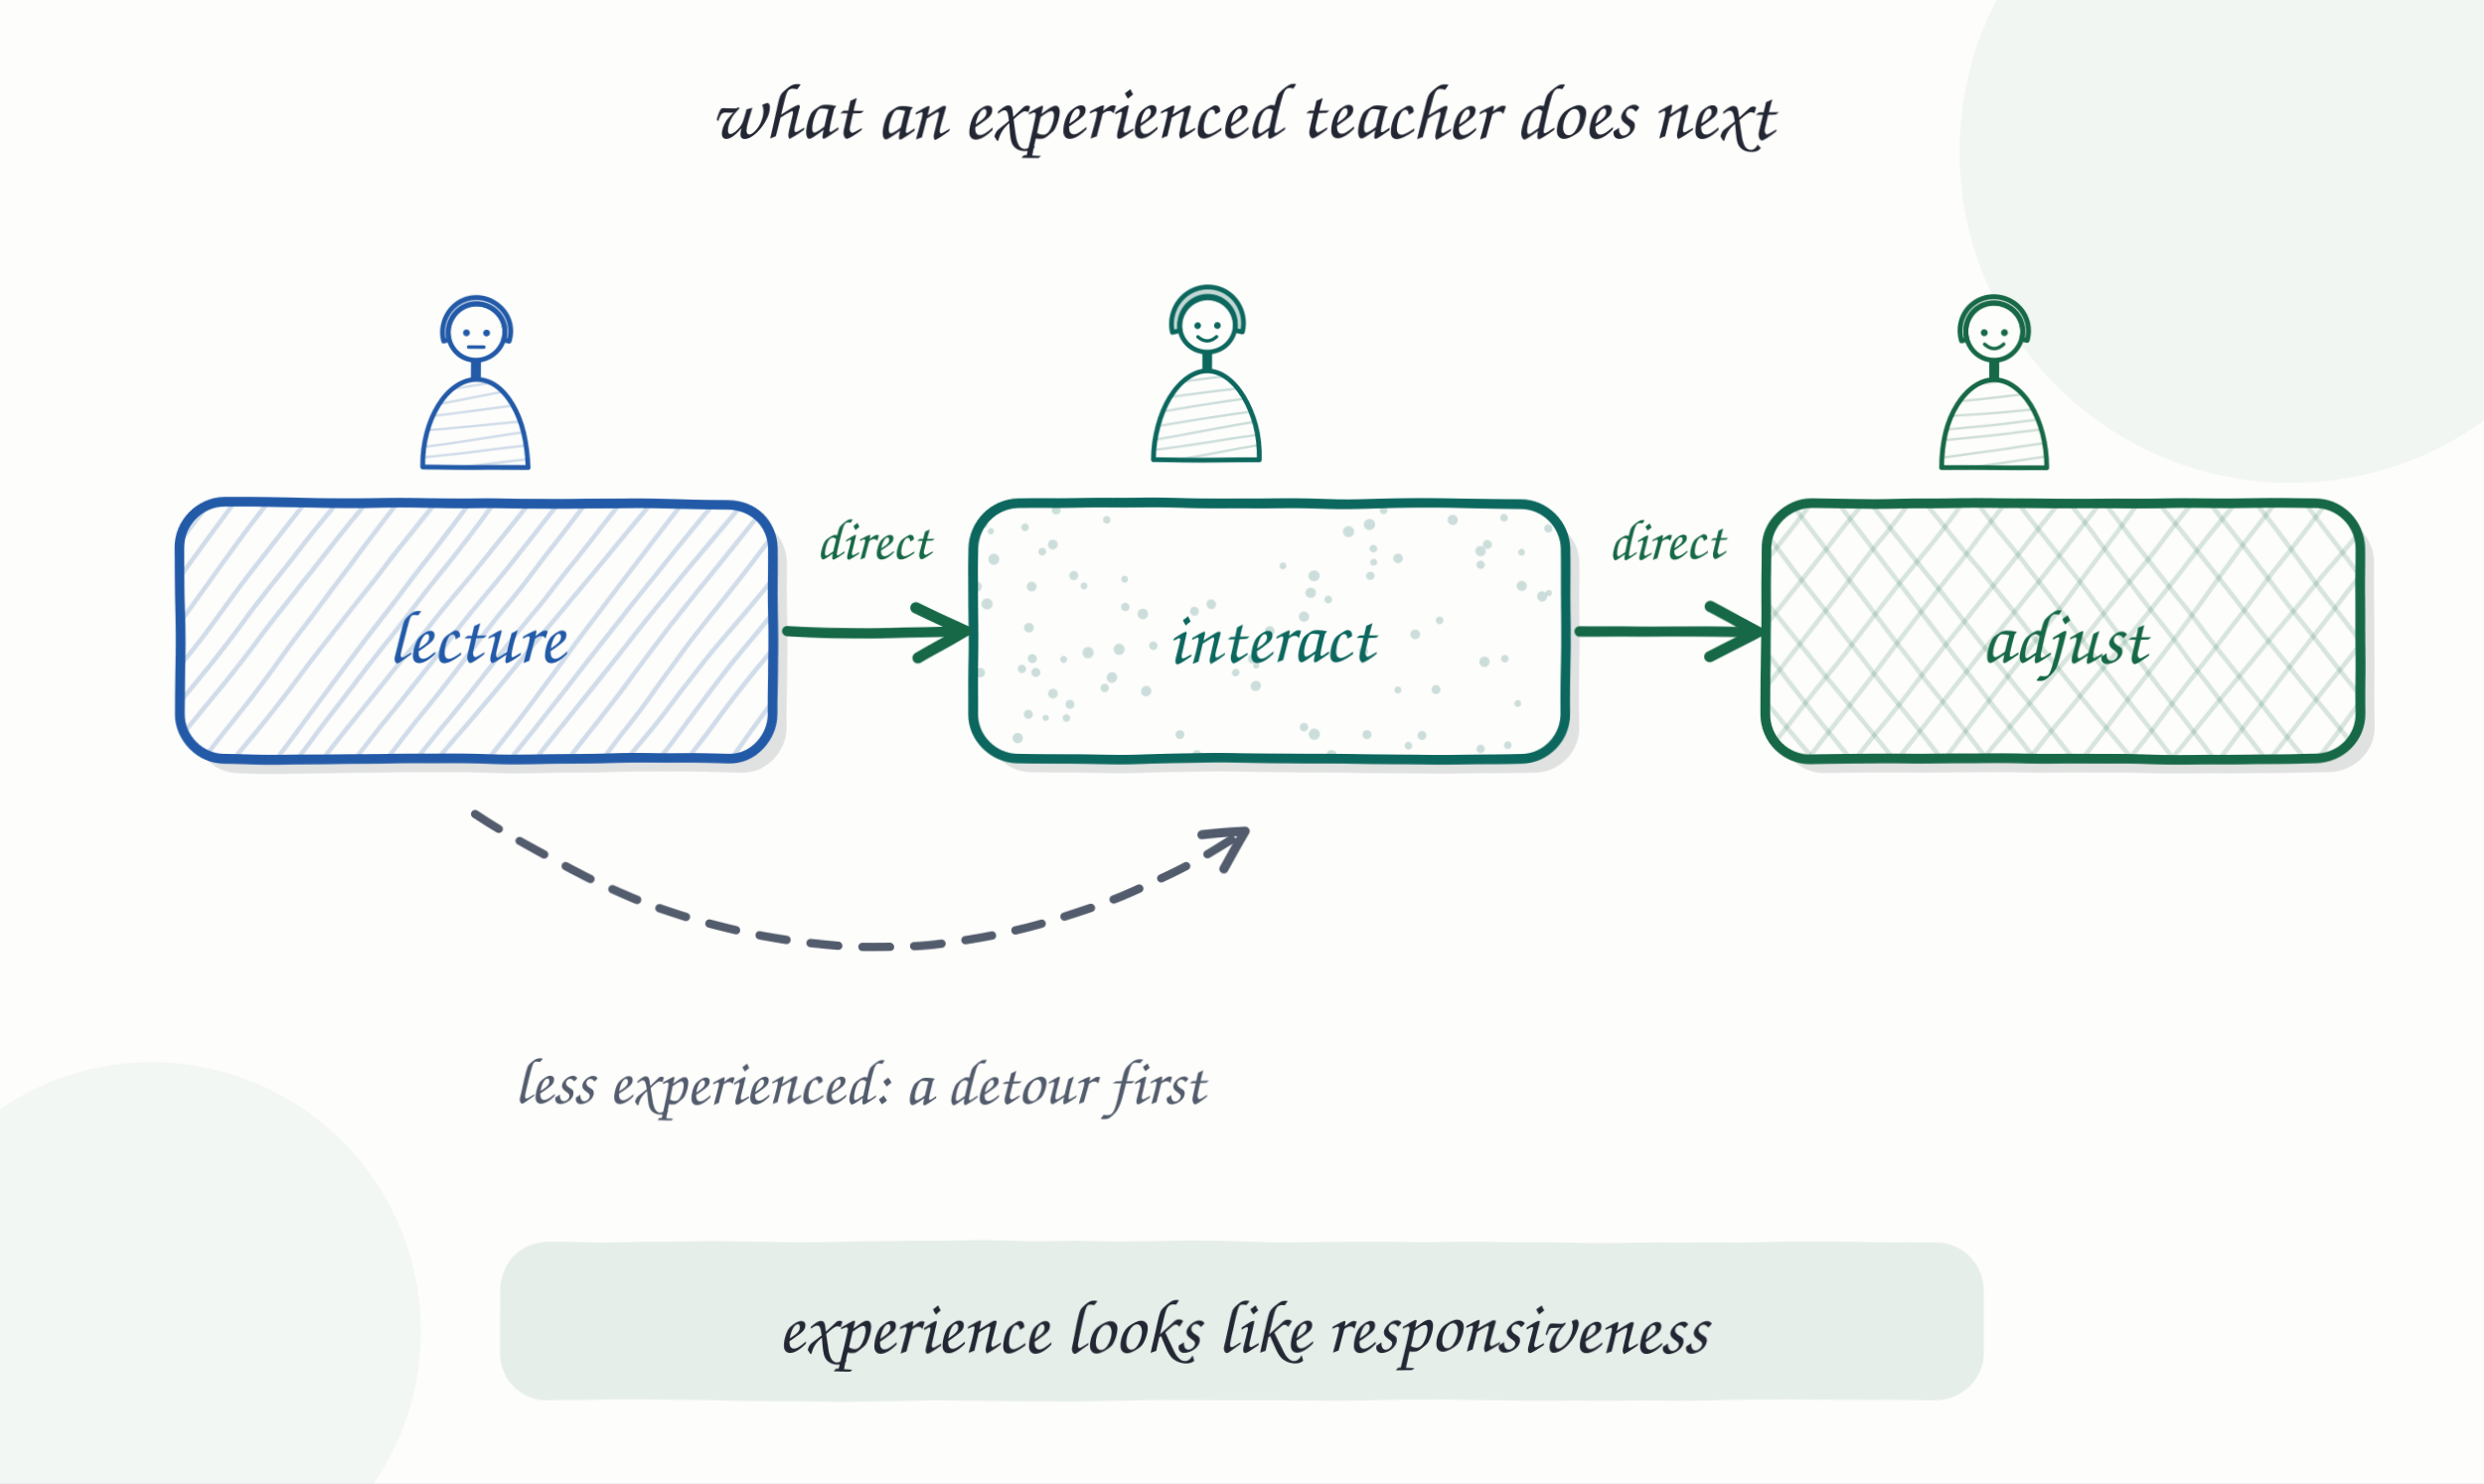
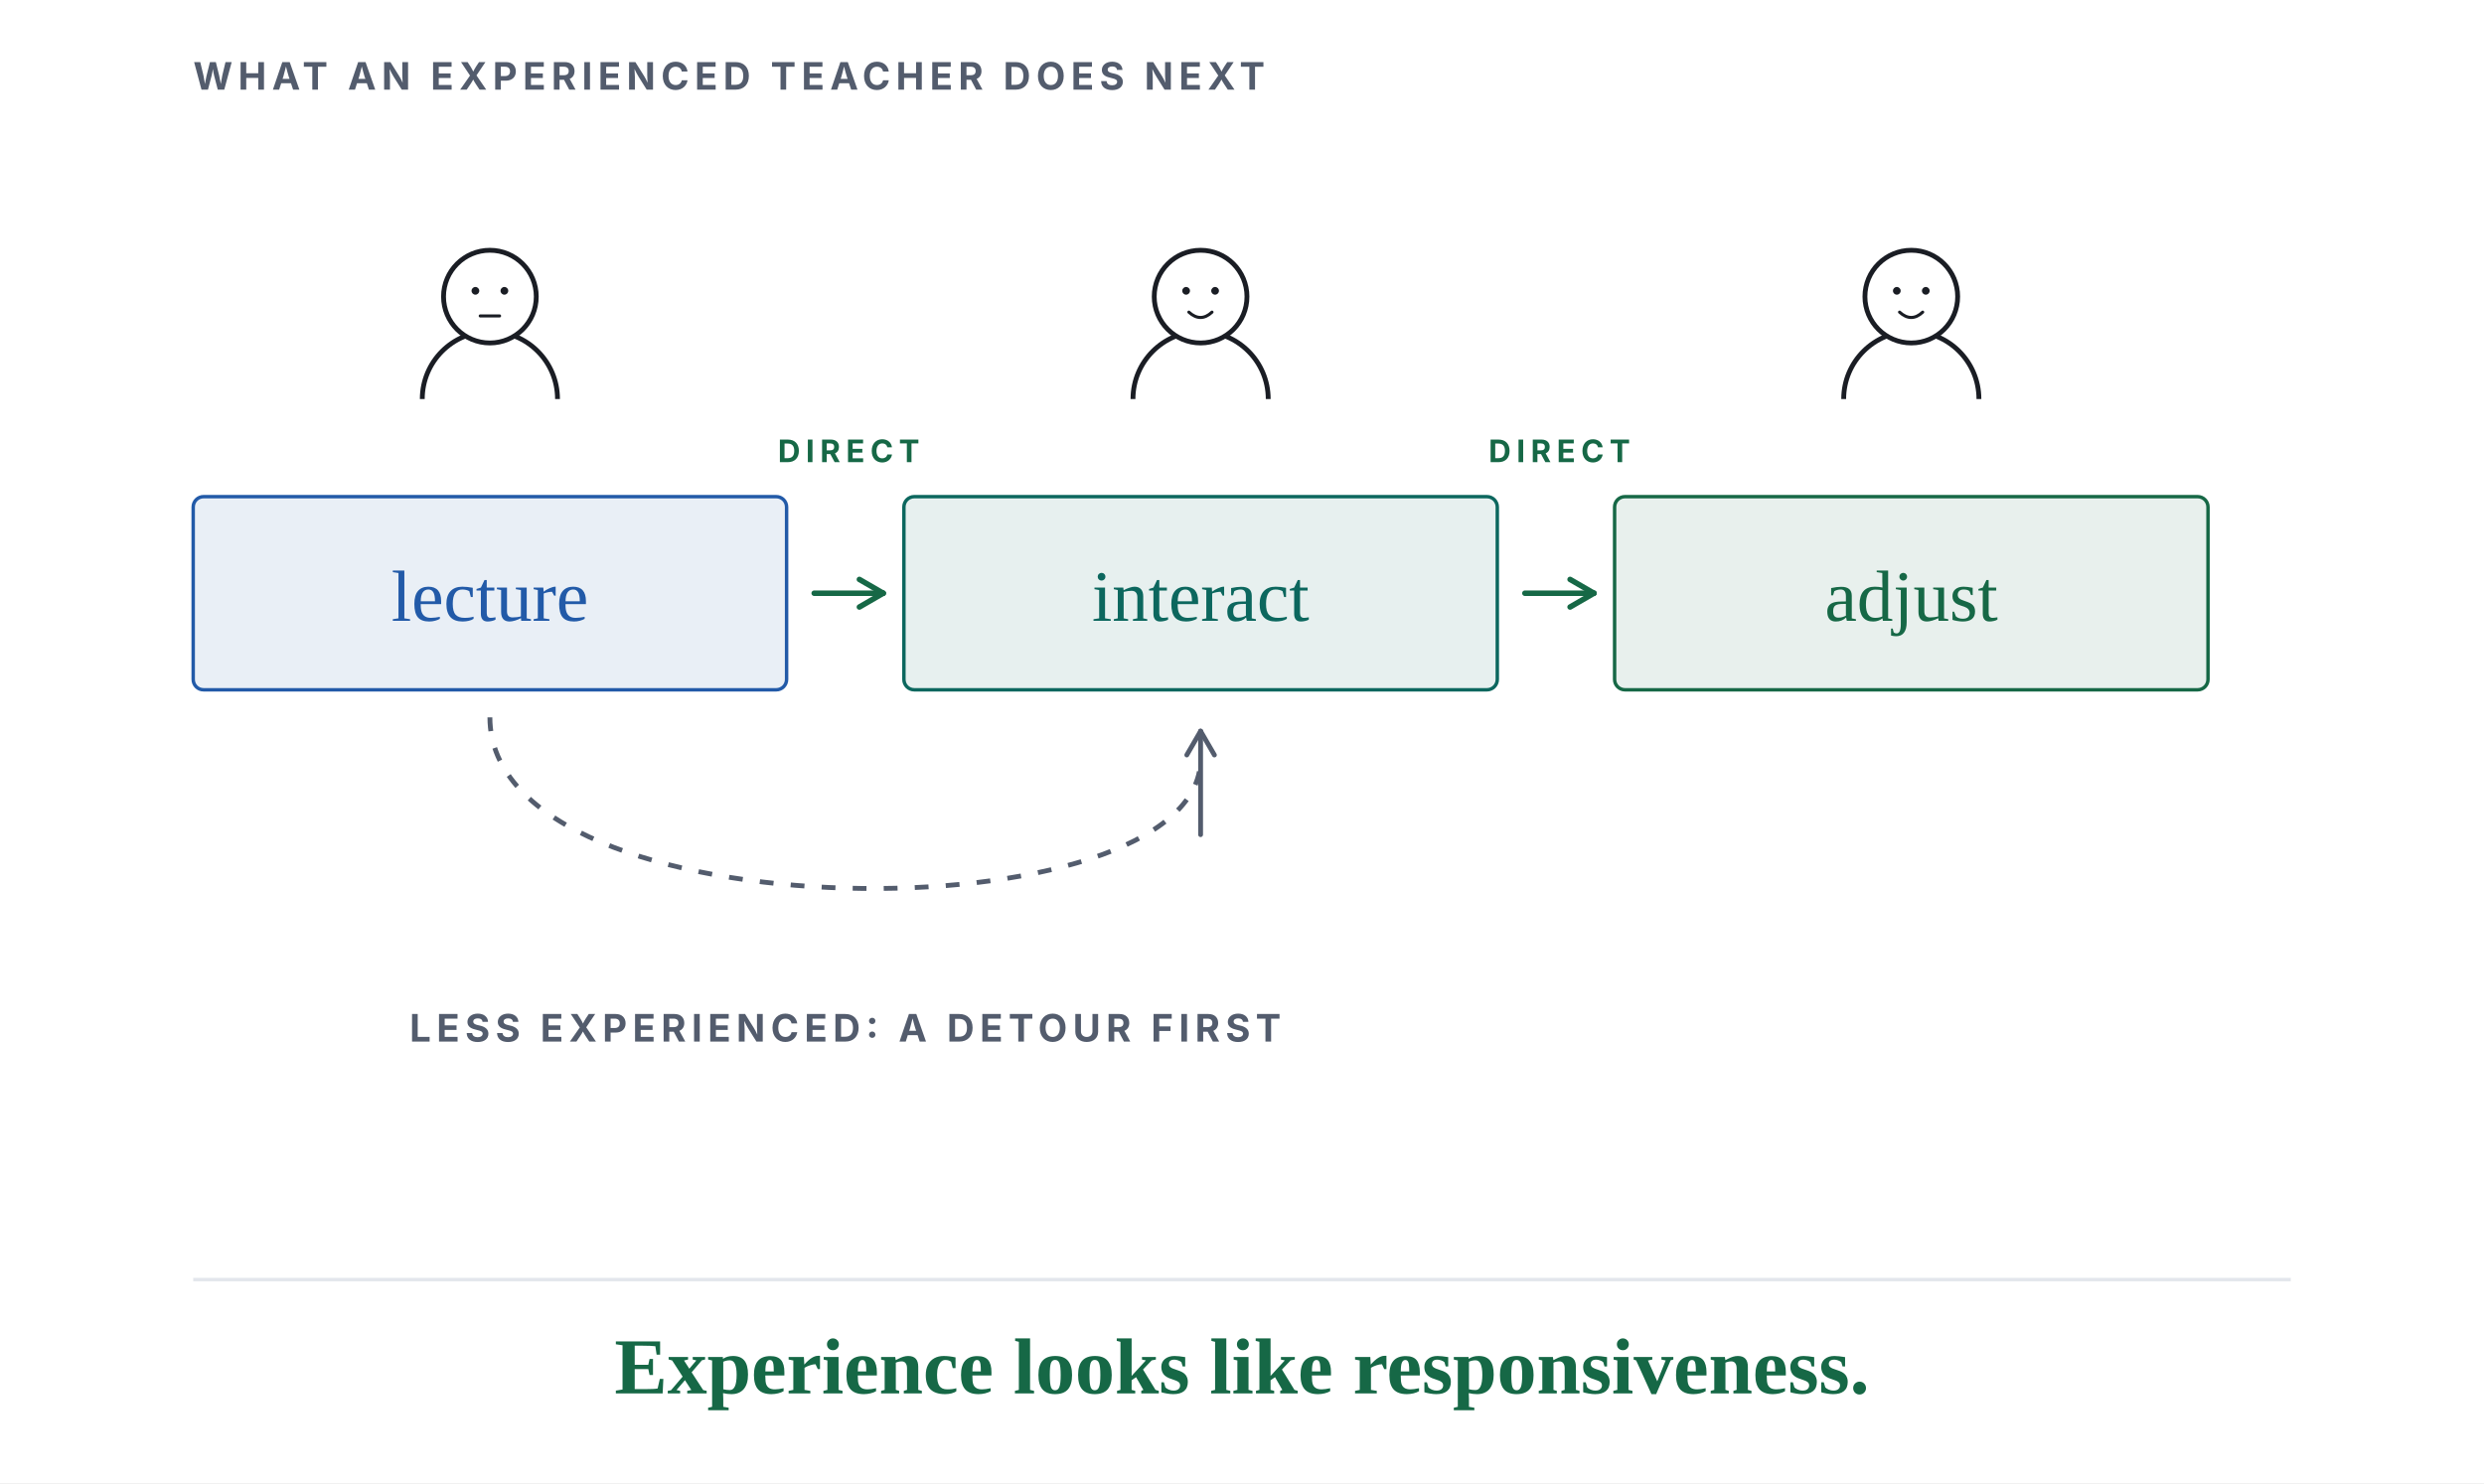
<svg xmlns="http://www.w3.org/2000/svg" class="wb" viewBox="0 0 720 430" role="img" aria-label="Experienced teachers moved directly from lecturing into student interaction and then into real-time instructional adjustment; less experienced teachers did not.">
-   <defs>
-     <filter id="rf129" x="-8%" y="-8%" width="116%" height="116%">
-       <feTurbulence type="fractalNoise" baseFrequency="0.018" numOctaves="3" seed="129" result="n" />
-       <feDisplacementMap in="SourceGraphic" in2="n" scale="1.4" xChannelSelector="R" yChannelSelector="G" />
-     </filter>
-     <marker id="ar129_232733" viewBox="0 0 12 12" refX="9" refY="6" markerWidth="6.5" markerHeight="6.5" orient="auto-start-reverse">
-       <path d="M1.5 1.5 L10 6 L1.5 10.5" fill="none" stroke="#232733" stroke-width="2" stroke-linecap="round" stroke-linejoin="round" />
-     </marker>
-     <marker id="ar129_6349ae" viewBox="0 0 12 12" refX="9" refY="6" markerWidth="6.5" markerHeight="6.5" orient="auto-start-reverse">
-       <path d="M1.5 1.5 L10 6 L1.5 10.5" fill="none" stroke="#6349ae" stroke-width="2" stroke-linecap="round" stroke-linejoin="round" />
-     </marker>
-     <marker id="ar129_225aa8" viewBox="0 0 12 12" refX="9" refY="6" markerWidth="6.5" markerHeight="6.5" orient="auto-start-reverse">
-       <path d="M1.5 1.5 L10 6 L1.5 10.5" fill="none" stroke="#225aa8" stroke-width="2" stroke-linecap="round" stroke-linejoin="round" />
-     </marker>
-     <marker id="ar129_0c675e" viewBox="0 0 12 12" refX="9" refY="6" markerWidth="6.5" markerHeight="6.5" orient="auto-start-reverse">
-       <path d="M1.5 1.5 L10 6 L1.5 10.5" fill="none" stroke="#0c675e" stroke-width="2" stroke-linecap="round" stroke-linejoin="round" />
-     </marker>
-     <marker id="ar129_166846" viewBox="0 0 12 12" refX="9" refY="6" markerWidth="6.5" markerHeight="6.5" orient="auto-start-reverse">
-       <path d="M1.5 1.5 L10 6 L1.5 10.5" fill="none" stroke="#166846" stroke-width="2" stroke-linecap="round" stroke-linejoin="round" />
-     </marker>
-     <marker id="ar129_785511" viewBox="0 0 12 12" refX="9" refY="6" markerWidth="6.5" markerHeight="6.5" orient="auto-start-reverse">
-       <path d="M1.5 1.5 L10 6 L1.5 10.5" fill="none" stroke="#785511" stroke-width="2" stroke-linecap="round" stroke-linejoin="round" />
-     </marker>
-     <marker id="ar129_a43245" viewBox="0 0 12 12" refX="9" refY="6" markerWidth="6.5" markerHeight="6.5" orient="auto-start-reverse">
-       <path d="M1.5 1.5 L10 6 L1.5 10.5" fill="none" stroke="#a43245" stroke-width="2" stroke-linecap="round" stroke-linejoin="round" />
-     </marker>
-     <marker id="ar129_535c6d" viewBox="0 0 12 12" refX="9" refY="6" markerWidth="6.5" markerHeight="6.5" orient="auto-start-reverse">
-       <path d="M1.5 1.5 L10 6 L1.5 10.5" fill="none" stroke="#535c6d" stroke-width="2" stroke-linecap="round" stroke-linejoin="round" />
-     </marker>
-   </defs>
-   <rect width="720" height="430" fill="#fdfdfb" />
-   <circle cx="664" cy="44" r="96" fill="#166846" fill-opacity="0.05" />
-   <circle cx="44" cy="386" r="78" fill="#166846" fill-opacity="0.04" />
-   <g filter="url(#rf129)">
-     <text x="360" y="40" text-anchor="middle" font-family="'Caveat','Bradley Hand',cursive" font-size="23" font-weight="600" fill="#232733">what an experienced teacher does next</text>
-     <rect x="56" y="150" width="172" height="74" rx="13" fill="#232733" fill-opacity="0.13" />
-     <rect x="52" y="146" width="172" height="74" rx="13" fill="#fdfdfb" />
-     <clipPath id="h129_129_52_146">
-       <rect x="52" y="146" width="172" height="74" rx="13" />
-     </clipPath>
-     <g clip-path="url(#h129_129_52_146)" stroke="#225aa8" stroke-width="1.3" stroke-opacity="0.2" stroke-linecap="round">
-       <path d="M-4 221 L53 147" fill="none" />
-       <path d="M3 219 L61 146" fill="none" />
-       <path d="M12 220 L69 145" fill="none" />
-       <path d="M21 221 L78 146" fill="none" />
-       <path d="M30 221 L88 147" fill="none" />
-       <path d="M39 220 L97 147" fill="none" />
-       <path d="M48 219 L107 145" fill="none" />
-       <path d="M59 220 L116 145" fill="none" />
-       <path d="M67 221 L126 146" fill="none" />
-       <path d="M79 221 L135 147" fill="none" />
-       <path d="M85 221 L143 146" fill="none" />
-       <path d="M94 219 L154 145" fill="none" />
-       <path d="M102 221 L161 147" fill="none" />
-       <path d="M113 219 L169 147" fill="none" />
-       <path d="M121 220 L179 147" fill="none" />
-       <path d="M128 219 L188 147" fill="none" />
-       <path d="M141 221 L197 147" fill="none" />
-       <path d="M148 220 L206 147" fill="none" />
-       <path d="M156 219 L215 146" fill="none" />
-       <path d="M164 221 L223 145" fill="none" />
-       <path d="M174 221 L231 146" fill="none" />
-       <path d="M181 221 L241 147" fill="none" />
-       <path d="M191 220 L248 147" fill="none" />
-       <path d="M200 219 L257 146" fill="none" />
-       <path d="M211 221 L267 146" fill="none" />
-       <path d="M218 220 L276 147" fill="none" />
-       <path d="M226 219 L285 147" fill="none" />
-       <path d="M236 220 L293 146" fill="none" />
-       <path d="M245 220 L303 146" fill="none" />
-       <path d="M253 219 L312 147" fill="none" />
-       <path d="M263 219 L319 146" fill="none" />
-       <path d="M271 220 L327 146" fill="none" />
-       <path d="M281 219 L338 146" fill="none" />
-     </g>
-     <rect x="52" y="146" width="172" height="74" rx="13" fill="none" stroke="#225aa8" stroke-width="2.8" />
-     <text x="138" y="192" text-anchor="middle" font-family="'Caveat','Bradley Hand',cursive" font-size="22" font-weight="600" fill="#225aa8">lecture</text>
-     <rect x="286" y="150" width="172" height="74" rx="13" fill="#232733" fill-opacity="0.13" />
-     <rect x="282" y="146" width="172" height="74" rx="13" fill="#fdfdfb" />
-     <clipPath id="st129_130_282_146">
-       <rect x="282" y="146" width="172" height="74" rx="13" />
-     </clipPath>
-     <g clip-path="url(#st129_130_282_146)" fill="#0c675e" fill-opacity="0.2">
-       <circle cx="287" cy="154" r="0.9" />
-       <circle cx="398" cy="159" r="1.1" />
-       <circle cx="429" cy="217" r="1.2" />
-       <circle cx="410" cy="184" r="1.4" />
-       <circle cx="431" cy="158" r="1.3" />
-       <circle cx="332" cy="200" r="1.5" />
-       <circle cx="372" cy="164" r="1.0" />
-       <circle cx="380" cy="172" r="1.5" />
-       <circle cx="398" cy="163" r="1.0" />
-       <circle cx="322" cy="196" r="1.5" />
-       <circle cx="405" cy="162" r="1.4" />
-       <circle cx="378" cy="179" r="1.5" />
-       <circle cx="440" cy="204" r="1.0" />
-       <circle cx="449" cy="153" r="1.2" />
-       <circle cx="334" cy="187" r="1.2" />
-       <circle cx="430" cy="192" r="1.5" />
-       <circle cx="342" cy="213" r="1.3" />
-       <circle cx="364" cy="191" r="1.0" />
-       <circle cx="452" cy="218" r="0.9" />
-       <circle cx="305" cy="158" r="1.4" />
-       <circle cx="368" cy="183" r="1.4" />
-       <circle cx="412" cy="213" r="1.3" />
-       <circle cx="288" cy="162" r="1.6" />
-       <circle cx="351" cy="175" r="1.4" />
-       <circle cx="437" cy="216" r="1.1" />
-       <circle cx="416" cy="200" r="1.3" />
-       <circle cx="417" cy="180" r="1.1" />
-       <circle cx="401" cy="148" r="1.1" />
-       <circle cx="297" cy="153" r="1.1" />
-       <circle cx="346" cy="177" r="1.3" />
-       <circle cx="449" cy="172" r="0.9" />
-       <circle cx="436" cy="191" r="1.1" />
-       <circle cx="397" cy="152" r="1.6" />
-       <circle cx="405" cy="200" r="1.0" />
-       <circle cx="381" cy="167" r="1.6" />
-       <circle cx="385" cy="174" r="1.1" />
-       <circle cx="421" cy="151" r="1.5" />
-       <circle cx="308" cy="191" r="1.0" />
-       <circle cx="395" cy="189" r="1.3" />
-       <circle cx="326" cy="176" r="1.2" />
-       <circle cx="331" cy="178" r="1.5" />
-       <circle cx="364" cy="199" r="1.5" />
-       <circle cx="439" cy="220" r="1.1" />
-       <circle cx="358" cy="195" r="1.1" />
-       <circle cx="408" cy="216" r="1.1" />
-       <circle cx="283" cy="170" r="1.5" />
-       <circle cx="386" cy="219" r="1.5" />
-       <circle cx="321" cy="151" r="1.1" />
-       <circle cx="441" cy="170" r="1.5" />
-       <circle cx="295" cy="214" r="1.5" />
-       <circle cx="302" cy="160" r="1.1" />
-       <circle cx="298" cy="182" r="1.4" />
-       <circle cx="429" cy="160" r="1.5" />
-       <circle cx="363" cy="191" r="1.4" />
-       <circle cx="396" cy="213" r="1.3" />
-       <circle cx="300" cy="195" r="1.3" />
-       <circle cx="305" cy="201" r="1.4" />
-       <circle cx="324" cy="188" r="1.6" />
-       <circle cx="447" cy="173" r="1.5" />
-       <circle cx="378" cy="211" r="1.2" />
-       <circle cx="326" cy="168" r="1.0" />
-       <circle cx="296" cy="194" r="1.2" />
-       <circle cx="429" cy="164" r="1.2" />
-       <circle cx="391" cy="154" r="1.6" />
-       <circle cx="347" cy="219" r="1.3" />
-       <circle cx="284" cy="195" r="1.4" />
-       <circle cx="299" cy="170" r="1.4" />
-       <circle cx="441" cy="160" r="1.0" />
-       <circle cx="397" cy="167" r="1.2" />
-       <circle cx="306" cy="148" r="1.3" />
-       <circle cx="315" cy="189" r="1.6" />
-       <circle cx="309" cy="208" r="1.1" />
-       <circle cx="303" cy="208" r="0.9" />
-       <circle cx="299" cy="191" r="1.3" />
-       <circle cx="320" cy="199" r="1.2" />
-       <circle cx="381" cy="213" r="1.6" />
-       <circle cx="314" cy="170" r="1.0" />
-       <circle cx="364" cy="193" r="0.9" />
-       <circle cx="311" cy="167" r="1.3" />
-       <circle cx="285" cy="152" r="1.1" />
-       <circle cx="436" cy="150" r="1.1" />
-       <circle cx="298" cy="207" r="1.3" />
-       <circle cx="286" cy="175" r="1.6" />
-       <circle cx="310" cy="204" r="1.3" />
-     </g>
-     <rect x="282" y="146" width="172" height="74" rx="13" fill="none" stroke="#0c675e" stroke-width="2.8" />
-     <text x="368" y="192" text-anchor="middle" font-family="'Caveat','Bradley Hand',cursive" font-size="22" font-weight="600" fill="#0c675e">interact</text>
-     <rect x="516" y="150" width="172" height="74" rx="13" fill="#232733" fill-opacity="0.13" />
-     <rect x="512" y="146" width="172" height="74" rx="13" fill="#fdfdfb" />
-     <clipPath id="h129_131_512_146">
-       <rect x="512" y="146" width="172" height="74" rx="13" />
-     </clipPath>
-     <g clip-path="url(#h129_131_512_146)" stroke="#166846" stroke-width="1.3" stroke-opacity="0.164" stroke-linecap="round">
-       <path d="M455 219 L512 145" fill="none" />
-       <path d="M467 220 L525 146" fill="none" />
-       <path d="M481 220 L539 147" fill="none" />
-       <path d="M496 220 L554 145" fill="none" />
-       <path d="M510 221 L568 147" fill="none" />
-       <path d="M524 220 L582 145" fill="none" />
-       <path d="M537 221 L596 147" fill="none" />
-       <path d="M551 219 L608 147" fill="none" />
-       <path d="M564 220 L620 146" fill="none" />
-       <path d="M576 219 L635 147" fill="none" />
-       <path d="M589 219 L648 146" fill="none" />
-       <path d="M603 221 L660 145" fill="none" />
-       <path d="M617 220 L675 145" fill="none" />
-       <path d="M629 220 L690 147" fill="none" />
-       <path d="M644 219 L700 146" fill="none" />
-       <path d="M658 220 L715 147" fill="none" />
-       <path d="M671 221 L728 145" fill="none" />
-       <path d="M685 221 L742 145" fill="none" />
-       <path d="M699 221 L755 145" fill="none" />
-       <path d="M710 219 L769 145" fill="none" />
-       <path d="M724 220 L781 146" fill="none" />
-       <path d="M737 219 L794 147" fill="none" />
-       <path d="M455 220 L396 146" fill="none" />
-       <path d="M468 219 L410 145" fill="none" />
-       <path d="M482 219 L424 147" fill="none" />
-       <path d="M496 220 L439 146" fill="none" />
-       <path d="M509 219 L451 146" fill="none" />
-       <path d="M525 219 L465 146" fill="none" />
-       <path d="M537 221 L478 145" fill="none" />
-       <path d="M548 219 L490 147" fill="none" />
-       <path d="M562 219 L505 146" fill="none" />
-       <path d="M576 220 L519 146" fill="none" />
-       <path d="M589 219 L532 145" fill="none" />
-       <path d="M601 220 L543 147" fill="none" />
-       <path d="M617 219 L558 146" fill="none" />
-       <path d="M630 220 L573 146" fill="none" />
-       <path d="M642 220 L585 146" fill="none" />
-       <path d="M656 219 L600 146" fill="none" />
-       <path d="M668 220 L611 147" fill="none" />
-       <path d="M684 219 L627 147" fill="none" />
-       <path d="M698 220 L640 145" fill="none" />
-       <path d="M710 220 L653 145" fill="none" />
-       <path d="M724 220 L668 146" fill="none" />
-       <path d="M738 221 L680 146" fill="none" />
-     </g>
-     <rect x="512" y="146" width="172" height="74" rx="13" fill="none" stroke="#166846" stroke-width="2.8" />
-     <text x="598" y="192" text-anchor="middle" font-family="'Caveat','Bradley Hand',cursive" font-size="22" font-weight="600" fill="#166846">adjust</text>
-     <path d="M138.0 100.4 L138.0 113.0" fill="none" stroke="#225aa8" stroke-width="2.86" stroke-linecap="round" stroke-linejoin="round" />
-     <clipPath id="tor129_136_138_96">
-       <path d="M122.6 135.6 C122.6 121.3 129.8 109.8 138.0 109.8 C146.2 109.8 153.4 121.3 153.4 135.6 Z" />
-     </clipPath>
-     <path d="M122.6 135.6 C122.6 121.3 129.8 109.8 138.0 109.8 C146.2 109.8 153.4 121.3 153.4 135.6 Z" fill="#fdfdfb" />
-     <g clip-path="url(#tor129_136_138_96)" stroke="#225aa8" stroke-width="0.7" stroke-opacity=".2" stroke-linecap="round">
-       <path d="M121 110 L155 106" fill="none" />
-       <path d="M121 114 L155 109" fill="none" />
-       <path d="M121 118 L155 112" fill="none" />
-       <path d="M121 121 L155 117" fill="none" />
-       <path d="M121 125 L155 122" fill="none" />
-       <path d="M121 130 L155 125" fill="none" />
-       <path d="M121 133 L155 129" fill="none" />
-       <path d="M121 137 L155 133" fill="none" />
-     </g>
-     <path d="M122.6 135.6 C122.6 121.3 129.8 109.8 138.0 109.8 C146.2 109.8 153.4 121.3 153.4 135.6 Z" fill="none" stroke="#225aa8" stroke-width="1.4" stroke-linejoin="round" />
-     <circle cx="138" cy="96" r="8.2" fill="#fdfdfb" stroke="#225aa8" stroke-width="1.4" />
-     <path d="M128.5 98.7 A9.9 9.9 0 1 1 147.5 98.7 L145.9 98.3 A8.2 8.2 0 1 0 130.1 98.3 Z" fill="#225aa8" fill-opacity=".24" stroke="#225aa8" stroke-width="1.4" stroke-linejoin="round" />
-     <circle cx="135.1" cy="96.3" r="0.99" fill="#225aa8" />
-     <circle cx="140.9" cy="96.3" r="0.99" fill="#225aa8" />
-     <path d="M135.8 100.4 h4.4" fill="none" stroke="#225aa8" stroke-width="0.99" stroke-linecap="round" stroke-linejoin="round" />
-     <path d="M350.0 98.4 L350.0 111.0" fill="none" stroke="#0c675e" stroke-width="2.86" stroke-linecap="round" stroke-linejoin="round" />
-     <clipPath id="tor129_137_350_94">
-       <path d="M334.6 133.6 C334.6 119.3 341.8 107.8 350.0 107.8 C358.2 107.8 365.4 119.3 365.4 133.6 Z" />
-     </clipPath>
-     <path d="M334.6 133.6 C334.6 119.3 341.8 107.8 350.0 107.8 C358.2 107.8 365.4 119.3 365.4 133.6 Z" fill="#fdfdfb" />
-     <g clip-path="url(#tor129_137_350_94)" stroke="#0c675e" stroke-width="0.7" stroke-opacity=".2" stroke-linecap="round">
-       <path d="M333 107 L367 104" fill="none" />
-       <path d="M333 112 L367 108" fill="none" />
-       <path d="M333 116 L367 112" fill="none" />
-       <path d="M333 120 L367 115" fill="none" />
-       <path d="M333 124 L367 119" fill="none" />
-       <path d="M333 128 L367 122" fill="none" />
-       <path d="M333 131 L367 126" fill="none" />
-       <path d="M333 135 L367 129" fill="none" />
-     </g>
-     <path d="M334.6 133.6 C334.6 119.3 341.8 107.8 350.0 107.8 C358.2 107.8 365.4 119.3 365.4 133.6 Z" fill="none" stroke="#0c675e" stroke-width="1.4" stroke-linejoin="round" />
-     <circle cx="350" cy="94" r="8.2" fill="#fdfdfb" stroke="#0c675e" stroke-width="1.4" />
-     <path d="M339.7 96.2 A10.6 10.6 0 1 1 360.3 96.2 L358.1 95.7 A8.2 8.2 0 1 0 341.9 95.7 Z" fill="#0c675e" fill-opacity=".24" stroke="#0c675e" stroke-width="1.4" stroke-linejoin="round" />
-     <circle cx="347.1" cy="94.3" r="0.99" fill="#0c675e" />
-     <circle cx="352.9" cy="94.3" r="0.99" fill="#0c675e" />
-     <path d="M347.2 97.6 q2.8 2.5 5.5 0" fill="none" stroke="#0c675e" stroke-width="0.99" stroke-linecap="round" stroke-linejoin="round" />
-     <path d="M578.0 100.4 L578.0 113.0" fill="none" stroke="#166846" stroke-width="2.86" stroke-linecap="round" stroke-linejoin="round" />
-     <clipPath id="tor129_138_578_96">
-       <path d="M562.6 135.6 C562.6 121.3 569.8 109.8 578.0 109.8 C586.2 109.8 593.4 121.3 593.4 135.6 Z" />
-     </clipPath>
-     <path d="M562.6 135.6 C562.6 121.3 569.8 109.8 578.0 109.8 C586.2 109.8 593.4 121.3 593.4 135.6 Z" fill="#fdfdfb" />
-     <g clip-path="url(#tor129_138_578_96)" stroke="#166846" stroke-width="0.7" stroke-opacity=".2" stroke-linecap="round">
-       <path d="M561 110 L595 105" fill="none" />
-       <path d="M561 113 L595 108" fill="none" />
-       <path d="M561 117 L595 113" fill="none" />
-       <path d="M561 121 L595 118" fill="none" />
-       <path d="M561 125 L595 121" fill="none" />
-       <path d="M561 128 L595 124" fill="none" />
-       <path d="M561 133 L595 128" fill="none" />
-       <path d="M561 137 L595 132" fill="none" />
-     </g>
-     <path d="M562.6 135.6 C562.6 121.3 569.8 109.8 578.0 109.8 C586.2 109.8 593.4 121.3 593.4 135.6 Z" fill="none" stroke="#166846" stroke-width="1.4" stroke-linejoin="round" />
-     <circle cx="578" cy="96" r="8.2" fill="#fdfdfb" stroke="#166846" stroke-width="1.4" />
-     <path d="M568.5 98.7 A9.9 9.9 0 1 1 587.5 98.7 L585.9 98.3 A8.2 8.2 0 1 0 570.1 98.3 Z" fill="#166846" fill-opacity=".24" stroke="#166846" stroke-width="1.4" stroke-linejoin="round" />
-     <circle cx="575.1" cy="96.3" r="0.99" fill="#166846" />
-     <circle cx="580.9" cy="96.3" r="0.99" fill="#166846" />
-     <path d="M575.2 99.6 q2.8 2.5 5.5 0" fill="none" stroke="#166846" stroke-width="0.99" stroke-linecap="round" stroke-linejoin="round" />
-     <path d="M228.0 183.0 Q253.0 184.2 278.0 183.0" fill="none" stroke="#166846" stroke-width="3.0" stroke-linecap="round" stroke-linejoin="round" marker-end="url(#ar129_166846)" />
-     <path d="M458.0 183.0 Q483.0 183.0 508.0 183.0" fill="none" stroke="#166846" stroke-width="3.0" stroke-linecap="round" stroke-linejoin="round" marker-end="url(#ar129_166846)" />
-     <text x="253" y="162" text-anchor="middle" font-family="'Caveat','Bradley Hand',cursive" font-size="17" font-weight="600" fill="#166846">direct</text>
-     <text x="483" y="162" text-anchor="middle" font-family="'Caveat','Bradley Hand',cursive" font-size="17" font-weight="600" fill="#166846">direct</text>
-     <path d="M138 236 q112 74 222 6" fill="none" stroke="#535c6d" stroke-width="2.4" stroke-linecap="round" stroke-linejoin="round" stroke-dasharray="8 7" marker-end="url(#ar129_535c6d)" />
-     <text x="249" y="320" text-anchor="middle" font-family="'Caveat','Bradley Hand',cursive" font-size="19" font-weight="600" fill="#535c6d">less experienced: a detour first</text>
-     <rect x="145.0" y="360" width="430" height="46" rx="14" fill="#166846" fill-opacity="0.1" />
-     <text x="360" y="392" text-anchor="middle" font-family="'Caveat','Bradley Hand',cursive" font-size="22" font-weight="600" fill="#232733">experience looks like responsiveness</text>
-   </g>
+   <rect width="720" height="430" fill="#ffffff" />
+   <text x="56" y="26" text-anchor="start" font-family="Inter,-apple-system,'Helvetica Neue',system-ui,sans-serif" font-size="11" font-weight="700" fill="#535c6d" letter-spacing="1.6">WHAT AN EXPERIENCED TEACHER DOES NEXT</text>
+   <path d="M122.4 115.7 a19.6 19.6 0 0 1 39.2 0" fill="#ffffff" stroke="#1a1d24" stroke-width="1.4" stroke-linecap="butt" stroke-linejoin="round" />
+   <circle cx="142" cy="86" r="13.44" fill="#ffffff" stroke="#1a1d24" stroke-width="1.4" />
+   <circle cx="137.8" cy="84.32" r="1.12" fill="#1a1d24" />
+   <circle cx="146.2" cy="84.32" r="1.12" fill="#1a1d24" />
+   <path d="M139.2 91.6 h5.6" fill="none" stroke="#1a1d24" stroke-width="0.896" stroke-linecap="round" stroke-linejoin="round" />
+   <rect x="56" y="144" width="172" height="56" rx="3" fill="#225aa8" fill-opacity="0.1" />
+   <rect x="56" y="144" width="172" height="56" rx="3" fill="none" stroke="#225aa8" stroke-width="1" />
+   <text x="142" y="180" text-anchor="middle" font-family="Fraunces,Georgia,'Times New Roman',serif" font-size="21" font-weight="500" fill="#225aa8">lecture</text>
+   <path d="M236 172 L256 172" fill="none" stroke="#166846" stroke-width="1.6" stroke-linecap="round" stroke-linejoin="round" />
+   <path d="M256 172 l-6.9 4.0" fill="none" stroke="#166846" stroke-width="1.6" stroke-linecap="round" stroke-linejoin="round" />
+   <path d="M256 172 l-6.9 -4.0" fill="none" stroke="#166846" stroke-width="1.6" stroke-linecap="round" stroke-linejoin="round" />
+   <text x="246" y="134" text-anchor="middle" font-family="Inter,-apple-system,'Helvetica Neue',system-ui,sans-serif" font-size="9" font-weight="700" fill="#166846" letter-spacing="1.6">DIRECT</text>
+   <path d="M328.4 115.7 a19.6 19.6 0 0 1 39.2 0" fill="#ffffff" stroke="#1a1d24" stroke-width="1.4" stroke-linecap="butt" stroke-linejoin="round" />
+   <circle cx="348" cy="86" r="13.44" fill="#ffffff" stroke="#1a1d24" stroke-width="1.4" />
+   <circle cx="343.8" cy="84.32" r="1.12" fill="#1a1d24" />
+   <circle cx="352.2" cy="84.32" r="1.12" fill="#1a1d24" />
+   <path d="M344.6 90.5 q3.4 3.1 6.7 0" fill="none" stroke="#1a1d24" stroke-width="0.896" stroke-linecap="round" stroke-linejoin="round" />
+   <rect x="262" y="144" width="172" height="56" rx="3" fill="#0c675e" fill-opacity="0.1" />
+   <rect x="262" y="144" width="172" height="56" rx="3" fill="none" stroke="#0c675e" stroke-width="1" />
+   <text x="348" y="180" text-anchor="middle" font-family="Fraunces,Georgia,'Times New Roman',serif" font-size="21" font-weight="500" fill="#0c675e">interact</text>
+   <path d="M442 172 L462 172" fill="none" stroke="#166846" stroke-width="1.6" stroke-linecap="round" stroke-linejoin="round" />
+   <path d="M462 172 l-6.9 4.0" fill="none" stroke="#166846" stroke-width="1.6" stroke-linecap="round" stroke-linejoin="round" />
+   <path d="M462 172 l-6.9 -4.0" fill="none" stroke="#166846" stroke-width="1.6" stroke-linecap="round" stroke-linejoin="round" />
+   <text x="452" y="134" text-anchor="middle" font-family="Inter,-apple-system,'Helvetica Neue',system-ui,sans-serif" font-size="9" font-weight="700" fill="#166846" letter-spacing="1.6">DIRECT</text>
+   <path d="M534.4 115.7 a19.6 19.6 0 0 1 39.2 0" fill="#ffffff" stroke="#1a1d24" stroke-width="1.4" stroke-linecap="butt" stroke-linejoin="round" />
+   <circle cx="554" cy="86" r="13.44" fill="#ffffff" stroke="#1a1d24" stroke-width="1.4" />
+   <circle cx="549.8" cy="84.32" r="1.12" fill="#1a1d24" />
+   <circle cx="558.2" cy="84.32" r="1.12" fill="#1a1d24" />
+   <path d="M550.6 90.5 q3.4 3.1 6.7 0" fill="none" stroke="#1a1d24" stroke-width="0.896" stroke-linecap="round" stroke-linejoin="round" />
+   <rect x="468" y="144" width="172" height="56" rx="3" fill="#166846" fill-opacity="0.1" />
+   <rect x="468" y="144" width="172" height="56" rx="3" fill="none" stroke="#166846" stroke-width="1" />
+   <text x="554" y="180" text-anchor="middle" font-family="Fraunces,Georgia,'Times New Roman',serif" font-size="21" font-weight="500" fill="#166846">adjust</text>
+   <path d="M142 208 C142 272 348 272 348 220" fill="none" stroke="#535c6d" stroke-width="1.4" stroke-linecap="butt" stroke-linejoin="round" stroke-dasharray="4 5" />
+   <path d="M348 242 L348 212" fill="none" stroke="#535c6d" stroke-width="1.4" stroke-linecap="round" stroke-linejoin="round" />
+   <path d="M348 212 l4.0 6.9" fill="none" stroke="#535c6d" stroke-width="1.4" stroke-linecap="round" stroke-linejoin="round" />
+   <path d="M348 212 l-4.0 6.9" fill="none" stroke="#535c6d" stroke-width="1.4" stroke-linecap="round" stroke-linejoin="round" />
+   <text x="245" y="302" text-anchor="middle" font-family="Inter,-apple-system,'Helvetica Neue',system-ui,sans-serif" font-size="11" font-weight="700" fill="#535c6d" letter-spacing="1.6">LESS EXPERIENCED: A DETOUR FIRST</text>
+   <path d="M56 371 H664" fill="none" stroke="#e3e6ec" stroke-width="1" stroke-linecap="butt" stroke-linejoin="round" />
+   <text x="360.0" y="404" text-anchor="middle" font-family="Fraunces,Georgia,'Times New Roman',serif" font-size="23" font-weight="600" fill="#166846">Experience looks like responsiveness.</text>
</svg>
